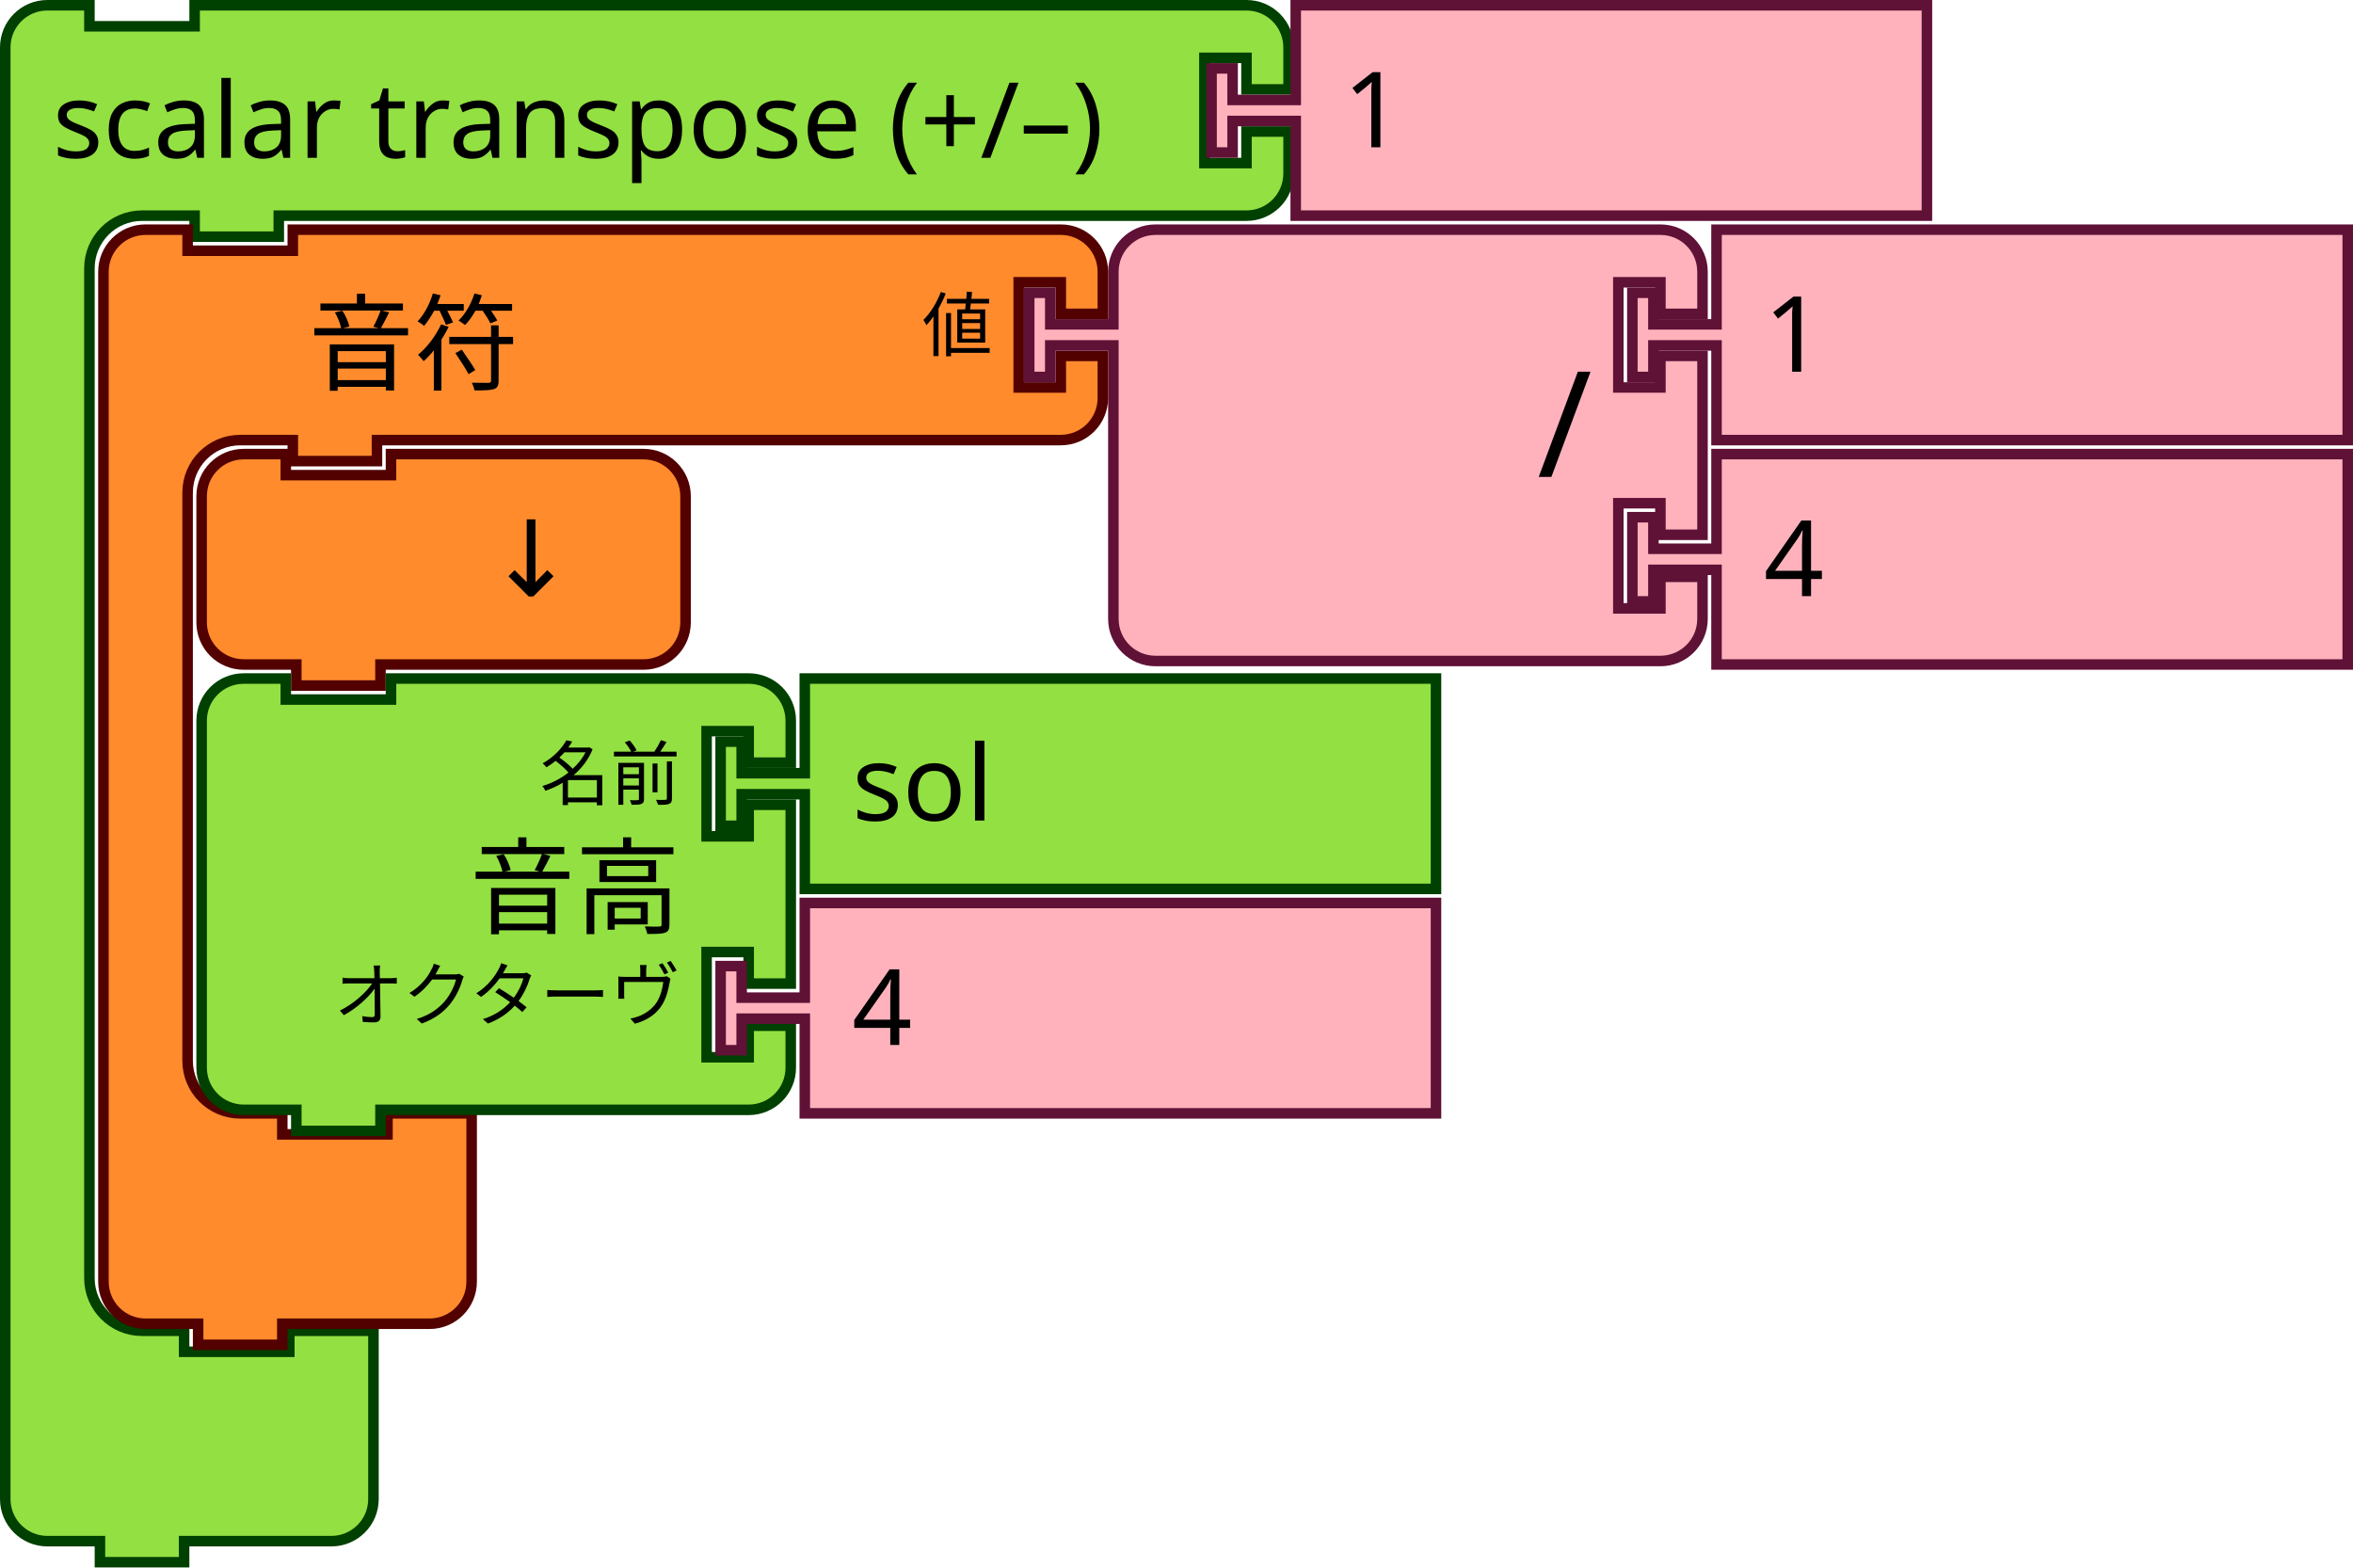
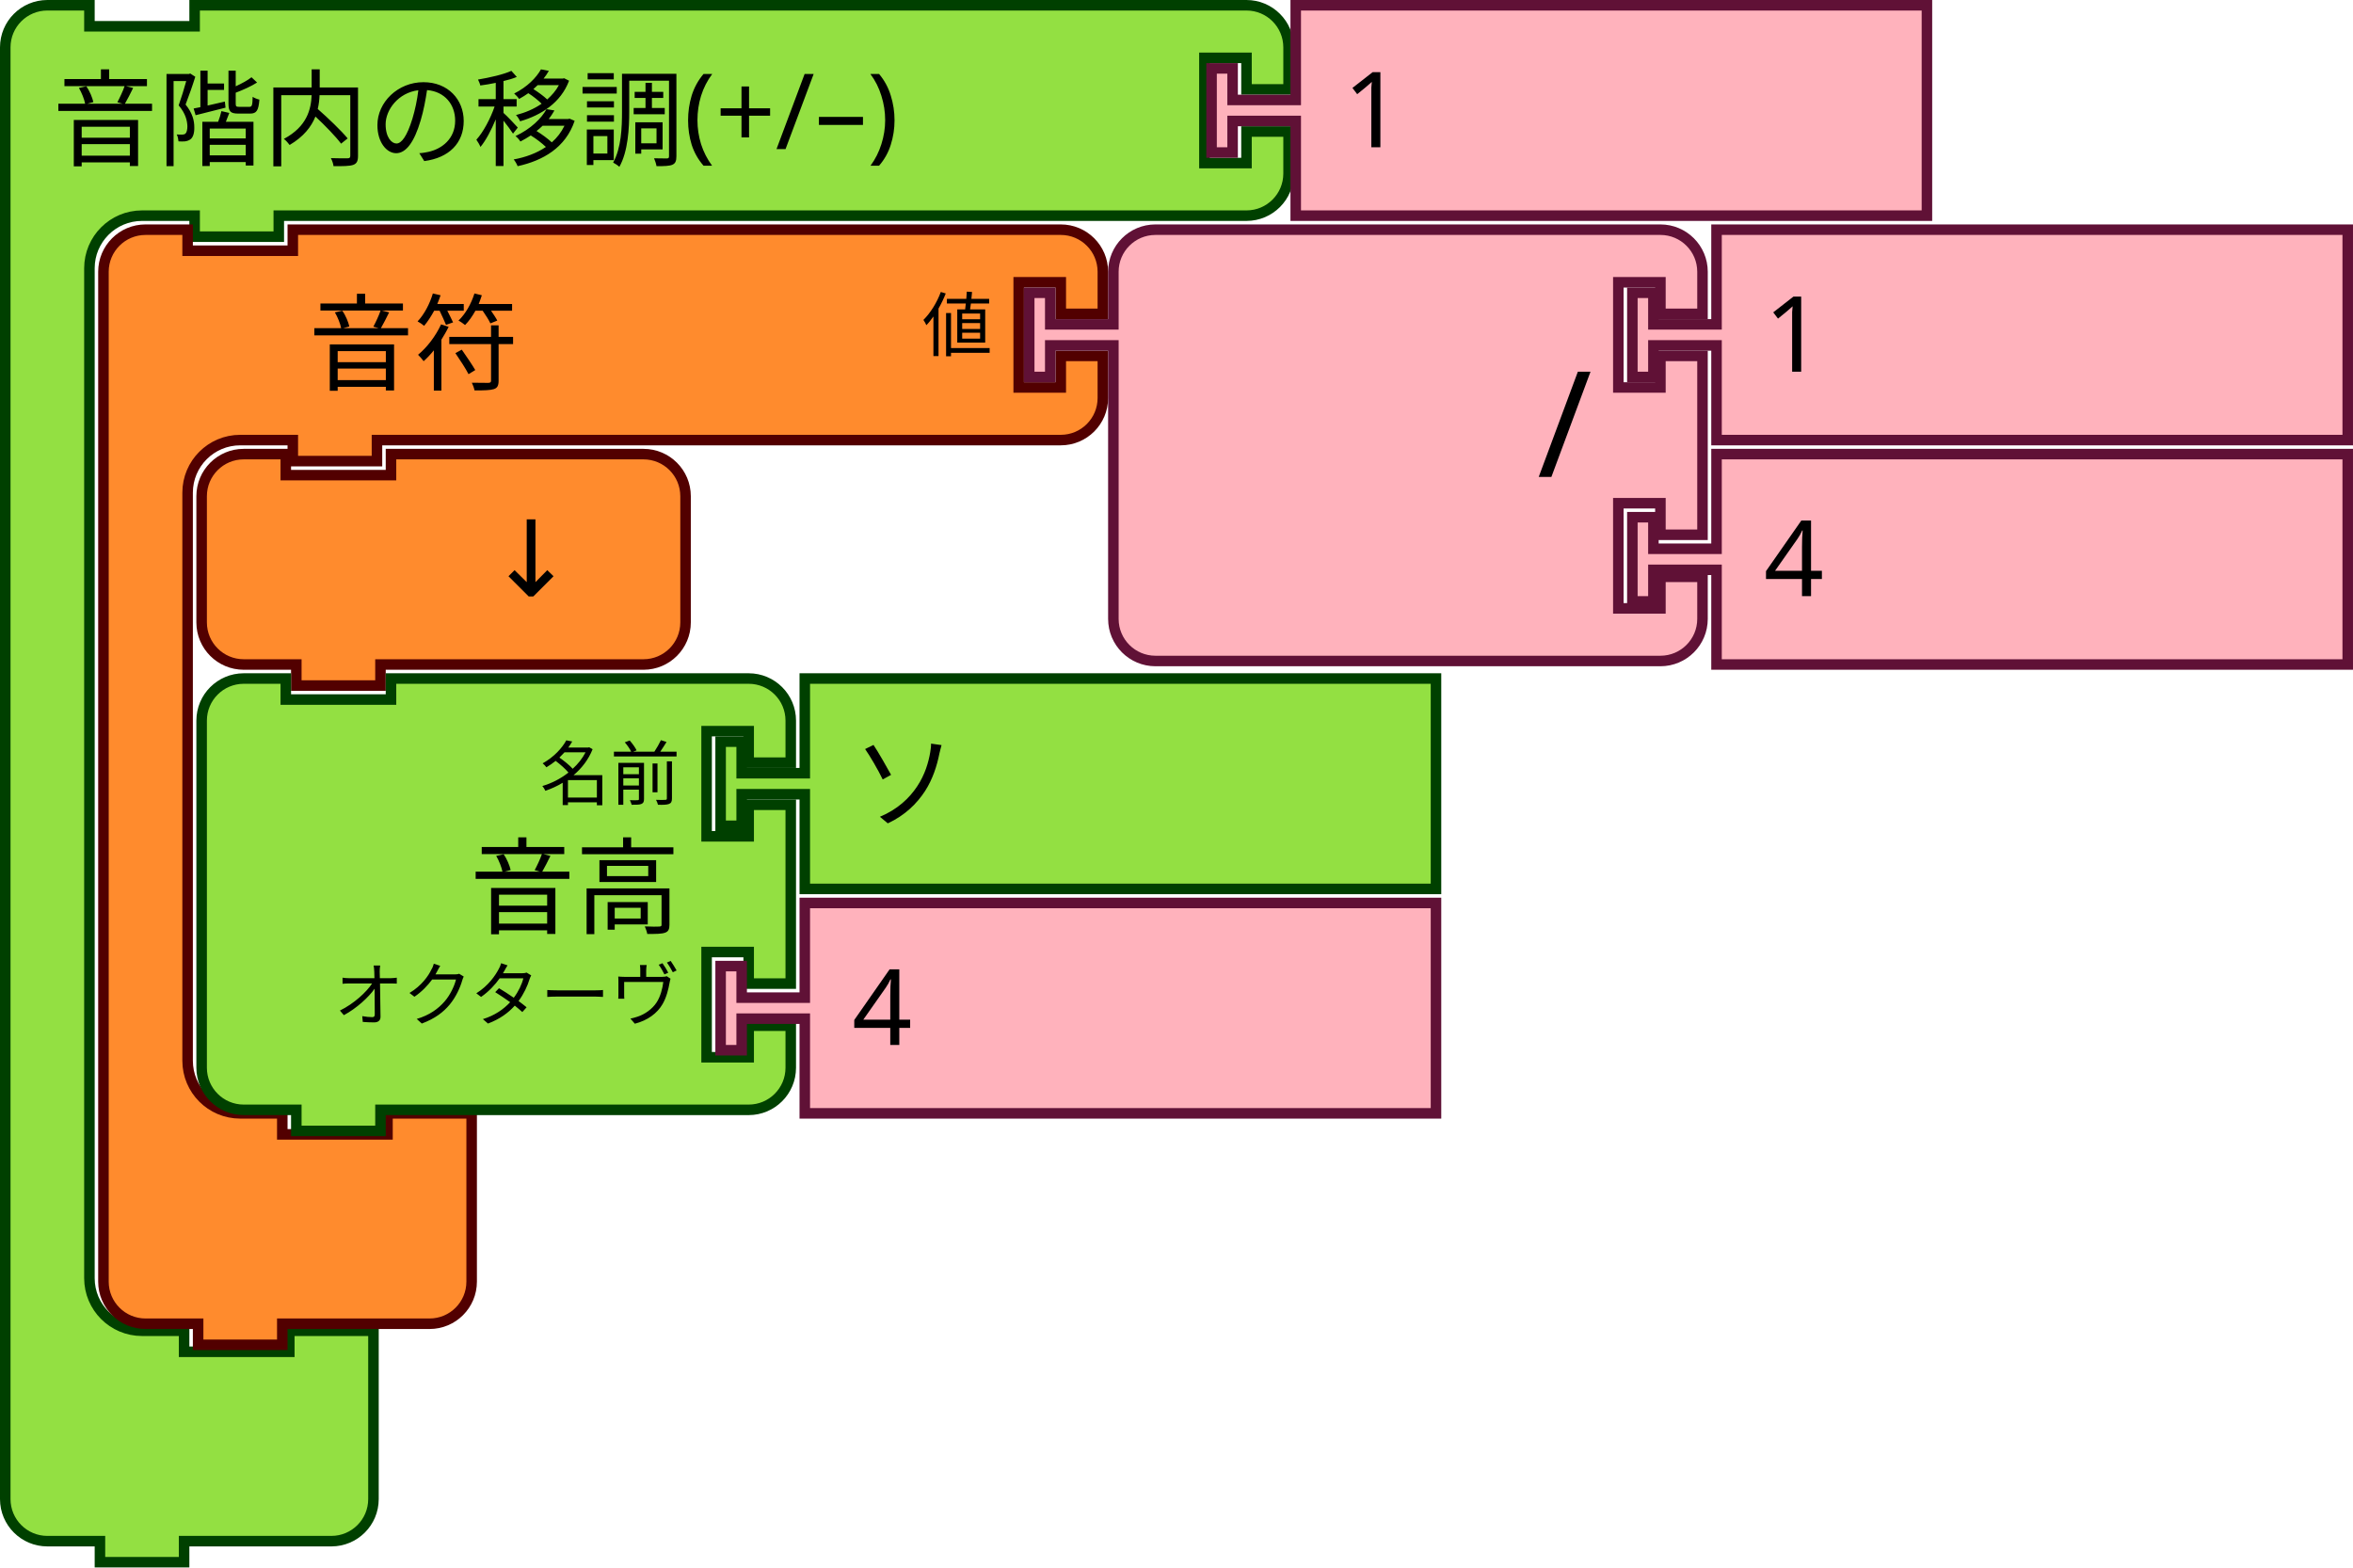
<svg xmlns="http://www.w3.org/2000/svg" width="88.768mm" height="59.134mm" viewBox="0 0 88.768 59.134" version="1.1" id="svg1430">
  <defs id="defs1424" />
  <g id="layer1" transform="translate(53.53088,-179.9501)">
    <g id="g272" transform="matrix(0.2645833,0,0,0.2645833,-53.53088,179.9501)">
      <g transform="scale(1.5)" id="g270">
        <path d="m 0.5,8.5 v -4 a 4,4 90 0 1 4,-4 h 4 v 2 h 10 v -2 h 9 86.987 4 a 4,4 90 0 1 4,4 v 4 h -4 v -3 h -4 v 10 h 4 v -3 h 4 v 4 a 4,4 90 0 1 -4,4 h -4 -86.987 -1 v 2 h -8 v -2 h -1 -4 a 5,5 90 0 0 -5,5 v 4 4 84 4 a 5,5 90 0 0 5,5 h 4 v 2 h 10 v -2 h 8 v 6 6 4 a 4,4 90 0 1 -4,4 h -4 -9 -1 v 2 h -8 v -2 h -1 -4 a 4,4 90 0 1 -4,-4 v -4 z" style="fill:#93e042;fill-opacity:1;stroke:#004000;stroke-width:1;stroke-linecap:round;stroke-opacity:1" id="path260" />
        <text style="font-size:10px;font-family:sans-serif;text-anchor:start;fill:#000000" id="text264">
-           <tspan x="5" y="15" id="tspan262">scalar transpose (+/–)</tspan>
+           <tspan x="5" y="15" id="tspan262">音階内の移調(+/–)</tspan>
        </text>
        <text style="font-size:6.667px;font-family:sans-serif;text-anchor:end;fill:#000000" id="text268">
          <tspan x="112" y="12" id="tspan266" />
        </text>
      </g>
    </g>
    <g transform="matrix(0.2645833,0,0,0.2645833,-8.022548,179.9501)" id="g282">
      <g transform="scale(1.5)" id="g280">
        <path d="m 8.5,0.5 h 60 v 20 h -60 v -8 -1 h -6 v 3 h -2 v -8 h 2 v 3 h 6 v -1 z" style="fill:#ffb2bc;fill-opacity:1;stroke:#601136;stroke-width:1;stroke-linecap:round;stroke-opacity:1" id="path274" />
        <text style="font-size:10px;font-family:sans-serif;text-anchor:start;fill:#000000" id="text278">
          <tspan x="13" y="14" id="tspan276">1</tspan>
        </text>
      </g>
    </g>
    <g transform="matrix(0.2645833,0,0,0.2645833,-49.8267,188.4167)" id="g396">
      <g transform="scale(1.5)" id="g394">
        <path d="m 0.5,8.5 v -4 a 4,4 90 0 1 4,-4 h 4 v 2 h 10 v -2 h 9 60 4 a 4,4 90 0 1 4,4 v 4 h -4 v -3 h -4 v 10 h 4 v -3 h 4 v 4 a 4,4 90 0 1 -4,4 h -4 -60 -1 v 2 h -8 v -2 h -1 -4 a 5,5 90 0 0 -5,5 v 4 4 42 4 a 5,5 90 0 0 5,5 h 4 v 2 h 10 v -2 h 8 v 6 6 4 a 4,4 90 0 1 -4,4 h -4 -9 -1 v 2 h -8 v -2 h -1 -4 a 4,4 90 0 1 -4,-4 v -4 z" style="fill:#ff8b2d;fill-opacity:1;stroke:#520000;stroke-width:1;stroke-linecap:round;stroke-opacity:1" id="path384" />
        <text style="font-size:10px;font-family:sans-serif;text-anchor:start;fill:#000000" id="text388">
          <tspan x="20" y="15" id="tspan386">音符</tspan>
        </text>
        <text style="font-size:6.667px;font-family:sans-serif;text-anchor:end;fill:#000000" id="text392">
          <tspan x="85" y="12" id="tspan390">値</tspan>
        </text>
      </g>
    </g>
    <g transform="matrix(0.2645833,0,0,0.2645833,-14.90171,188.4167)" id="g414">
      <g transform="scale(1.5)" id="g412">
        <path d="m 8.5,8.5 v -4 a 4,4 90 0 1 4,-4 h 4 10 30 4 a 4,4 90 0 1 4,4 v 4 h -4 v -3 h -4 v 10 h 4 v -3 h 4 v 17 h -4 v -3 h -4 v 10 h 4 v -3 h 4 v 4 a 4,4 90 0 1 -4,4 h -4 -30 -10 -4 a 4,4 90 0 1 -4,-4 v -4 -21 -1 h -6 v 3 h -2 v -8 h 2 v 3 h 6 z" style="fill:#ffb2bc;fill-opacity:1;stroke:#601136;stroke-width:1;stroke-linecap:round;stroke-opacity:1" id="path398" />
        <text style="font-size:14px;font-family:sans-serif;text-anchor:end;fill:#000000" id="text402">
          <tspan x="54" y="24" id="tspan400">/</tspan>
        </text>
        <text style="font-size:9.333px;font-family:sans-serif;text-anchor:end;fill:#000000" id="text406">
          <tspan x="54" y="12" id="tspan404" />
        </text>
        <text style="font-size:9.333px;font-family:sans-serif;text-anchor:end;fill:#000000" id="text410">
          <tspan x="54" y="33" id="tspan408" />
        </text>
      </g>
    </g>
    <g transform="matrix(0.2645833,0,0,0.2645833,7.852452,188.4167)" id="g424">
      <g transform="scale(1.5)" id="g422">
        <path d="m 8.5,0.5 h 60 v 20 h -60 v -8 -1 h -6 v 3 h -2 v -8 h 2 v 3 h 6 v -1 z" style="fill:#ffb2bc;fill-opacity:1;stroke:#601136;stroke-width:1;stroke-linecap:round;stroke-opacity:1" id="path416" />
        <text style="font-size:10px;font-family:sans-serif;text-anchor:start;fill:#000000" id="text420">
          <tspan x="13" y="14" id="tspan418">1</tspan>
        </text>
      </g>
    </g>
    <g transform="matrix(0.2645833,0,0,0.2645833,7.852452,196.8834)" id="g434">
      <g transform="scale(1.5)" id="g432">
        <path d="m 8.5,0.5 h 60 v 20 h -60 v -8 -1 h -6 v 3 h -2 v -8 h 2 v 3 h 6 v -1 z" style="fill:#ffb2bc;fill-opacity:1;stroke:#601136;stroke-width:1;stroke-linecap:round;stroke-opacity:1" id="path426" />
        <text style="font-size:10px;font-family:sans-serif;text-anchor:start;fill:#000000" id="text430">
          <tspan x="13" y="14" id="tspan428">4</tspan>
        </text>
      </g>
    </g>
    <g transform="matrix(0.2645833,0,0,0.2645833,-46.12255,196.8834)" id="g444">
      <g transform="scale(1.5)" id="g442">
        <path d="m 0.5,8.5 v -4 a 4,4 90 0 1 4,-4 h 4 v 2 h 10 v -2 h 20 4 a 4,4 90 0 1 4,4 v 4 4 4 a 4,4 90 0 1 -4,4 h -4 -20 -1 v 2 h -8 v -2 h -1 -4 a 4,4 90 0 1 -4,-4 v -4 z" style="fill:#ff8b2d;fill-opacity:1;stroke:#520000;stroke-width:1;stroke-linecap:round;stroke-opacity:1" id="path436" />
        <text style="font-size:10px;font-family:sans-serif;text-anchor:end;fill:#000000" id="text440">
          <tspan x="36" y="14" id="tspan438">↓</tspan>
        </text>
      </g>
    </g>
    <g transform="matrix(0.2645833,0,0,0.2645833,-46.12255,205.3501)" id="g462">
      <g transform="scale(1.5)" id="g460">
        <path d="m 0.5,8.5 v -4 a 4,4 90 0 1 4,-4 h 4 v 2 h 10 v -2 h 30 4 a 4,4 90 0 1 4,4 v 4 h -4 v -3 h -4 v 10 h 4 v -3 h 4 v 17 h -4 v -3 h -4 v 10 h 4 v -3 h 4 v 4 a 4,4 90 0 1 -4,4 h -4 -30 -1 v 2 h -8 v -2 h -1 -4 a 4,4 90 0 1 -4,-4 v -4 -21 z" style="fill:#93e042;fill-opacity:1;stroke:#004000;stroke-width:1;stroke-linecap:round;stroke-opacity:1" id="path446" />
        <text style="font-size:10px;font-family:sans-serif;text-anchor:end;fill:#000000" id="text450">
          <tspan x="46" y="24" id="tspan448">音高</tspan>
        </text>
        <text style="font-size:6.667px;font-family:sans-serif;text-anchor:end;fill:#000000" id="text454">
          <tspan x="46" y="12" id="tspan452">名前</tspan>
        </text>
        <text style="font-size:6.667px;font-family:sans-serif;text-anchor:end;fill:#000000" id="text458">
          <tspan x="46" y="33" id="tspan456">オクターヴ</tspan>
        </text>
      </g>
    </g>
    <g transform="matrix(0.2645833,0,0,0.2645833,-26.54338,205.3501)" id="g472">
      <g transform="scale(1.5)" id="g470">
        <path d="m 8.5,0.5 h 60 v 20 h -60 v -8 -1 h -6 v 3 h -2 v -8 h 2 v 3 h 6 v -1 z" style="fill:#93e042;fill-opacity:1;stroke:#004000;stroke-width:1;stroke-linecap:round;stroke-opacity:1" id="path464" />
        <text style="font-size:10px;font-family:sans-serif;text-anchor:start;fill:#000000" id="text468">
-           <tspan x="13" y="14" id="tspan466">sol</tspan>
+           <tspan x="13" y="14" id="tspan466">ソ</tspan>
        </text>
      </g>
    </g>
    <g transform="matrix(0.2645833,0,0,0.2645833,-26.54338,213.8167)" id="g482">
      <g transform="scale(1.5)" id="g480">
        <path d="m 8.5,0.5 h 60 v 20 h -60 v -8 -1 h -6 v 3 h -2 v -8 h 2 v 3 h 6 v -1 z" style="fill:#ffb2bc;fill-opacity:1;stroke:#601136;stroke-width:1;stroke-linecap:round;stroke-opacity:1" id="path474" />
        <text style="font-size:10px;font-family:sans-serif;text-anchor:start;fill:#000000" id="text478">
          <tspan x="13" y="14" id="tspan476">4</tspan>
        </text>
      </g>
    </g>
  </g>
</svg>
